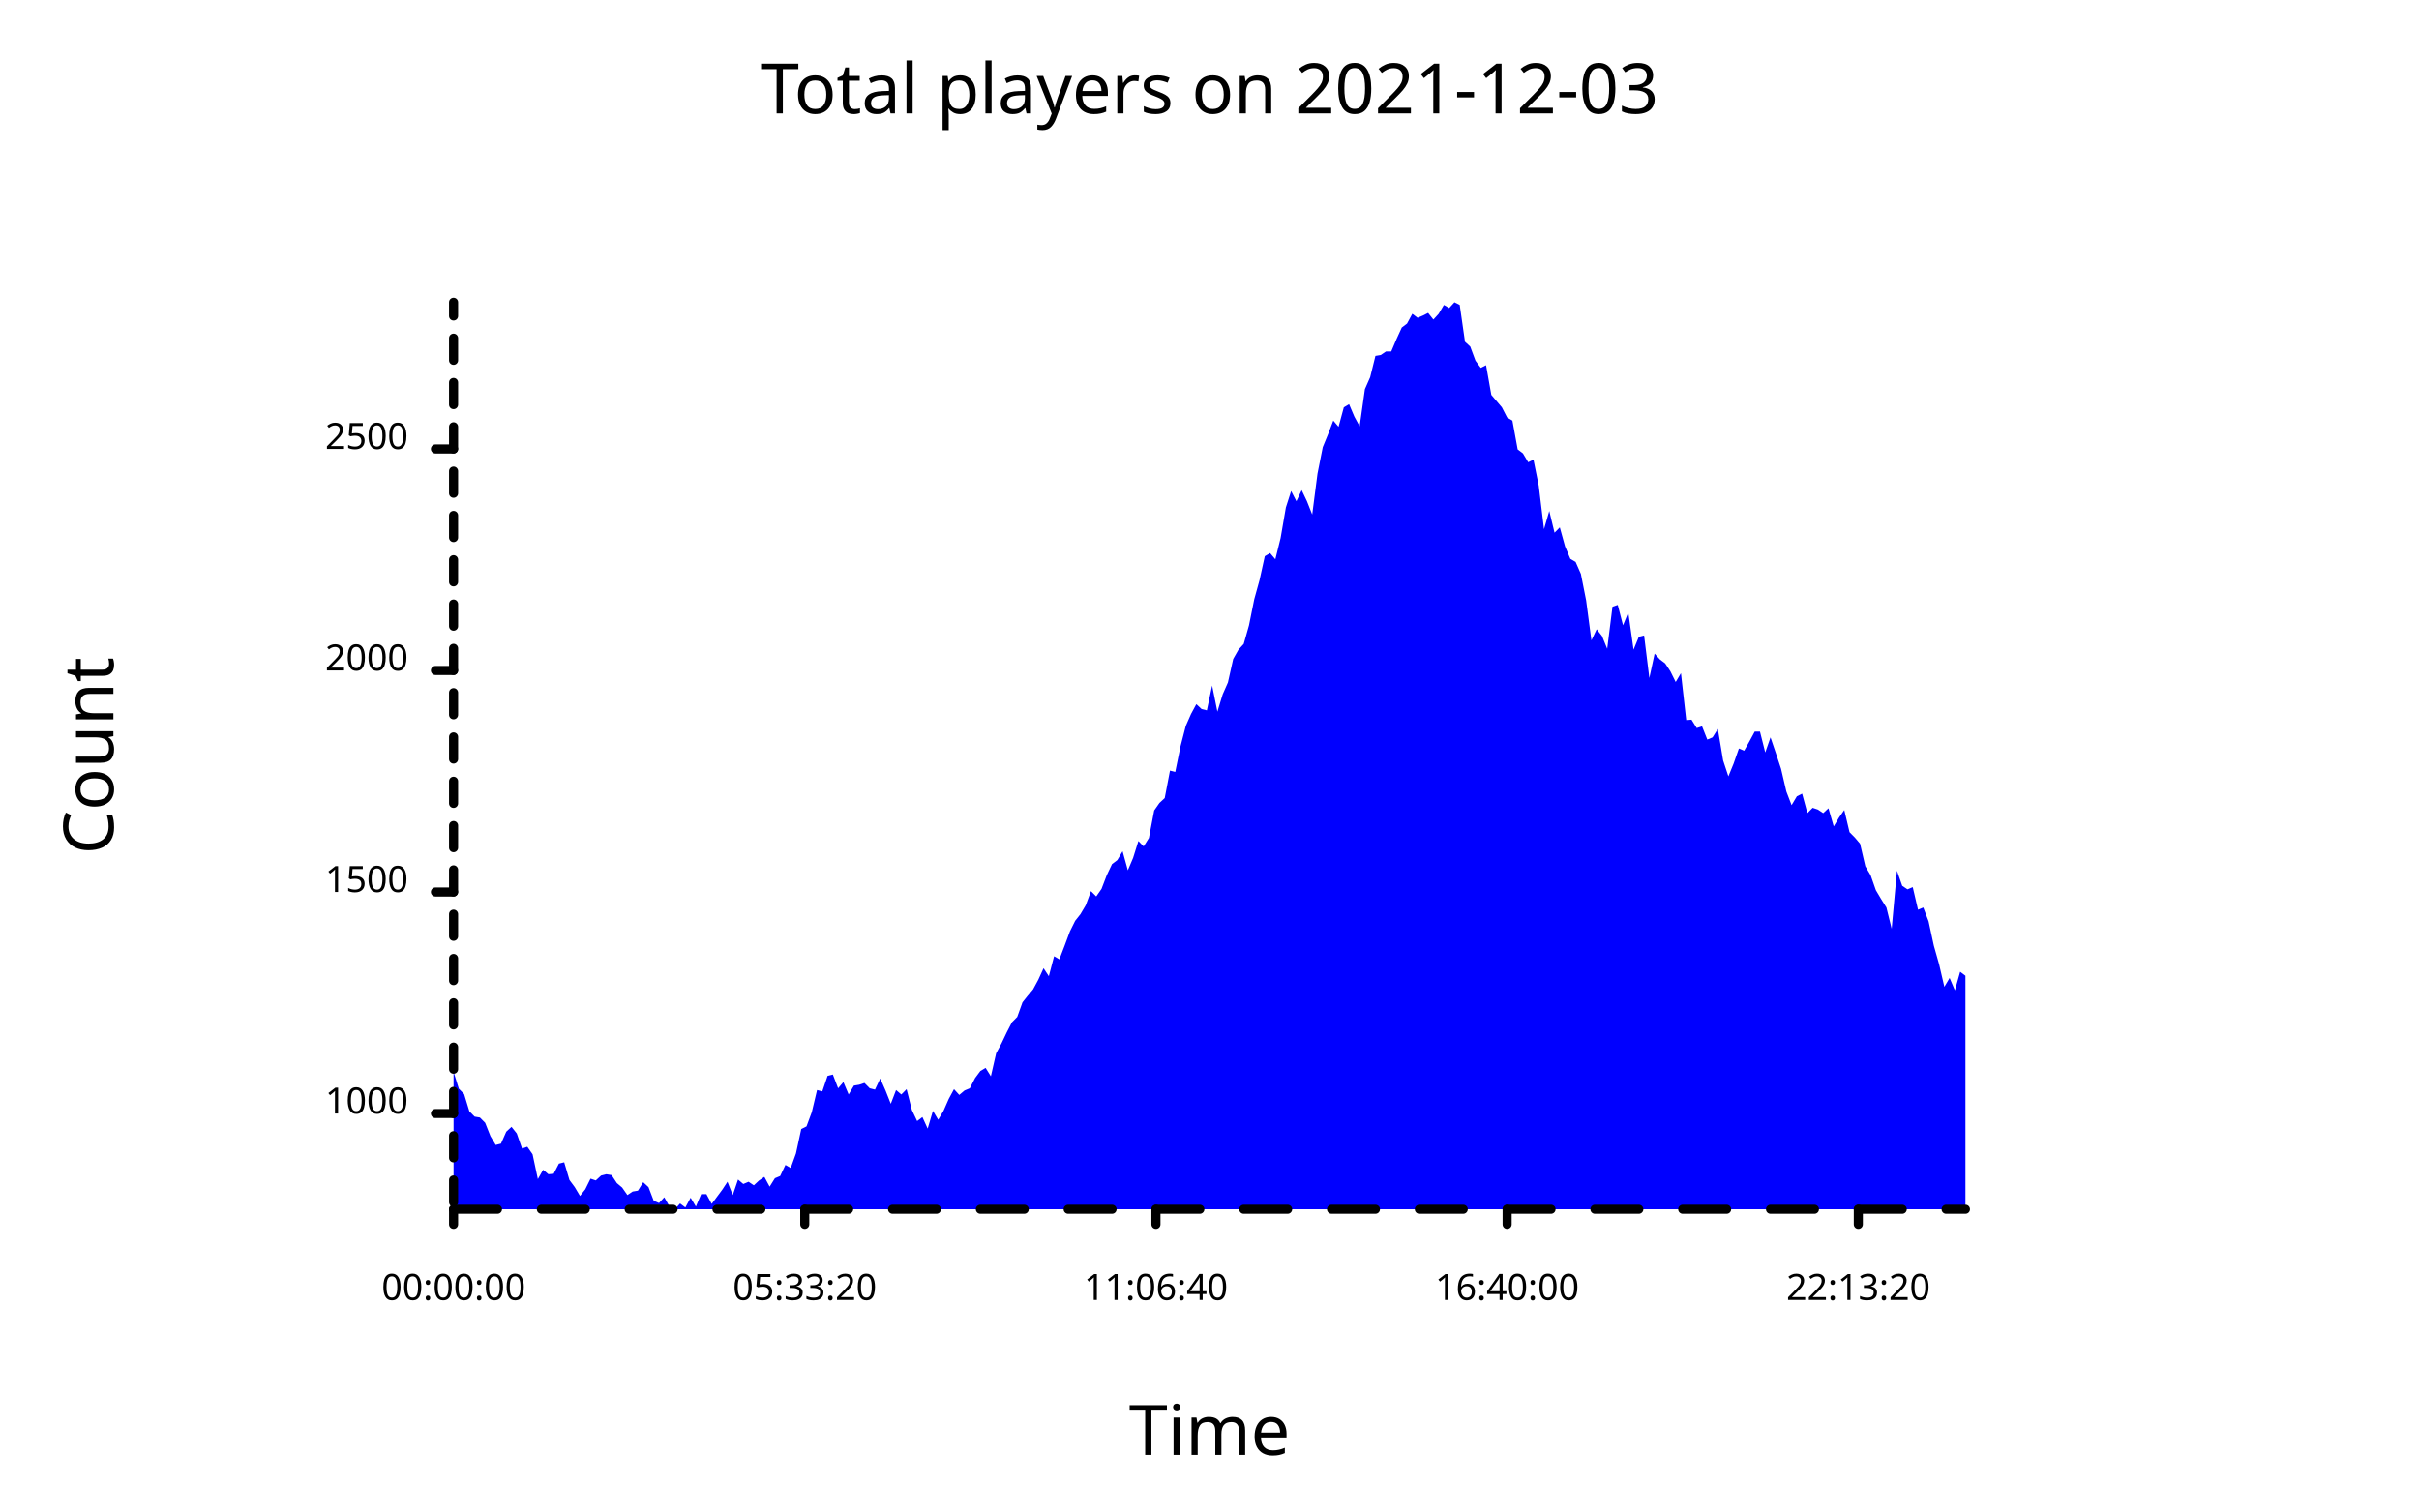
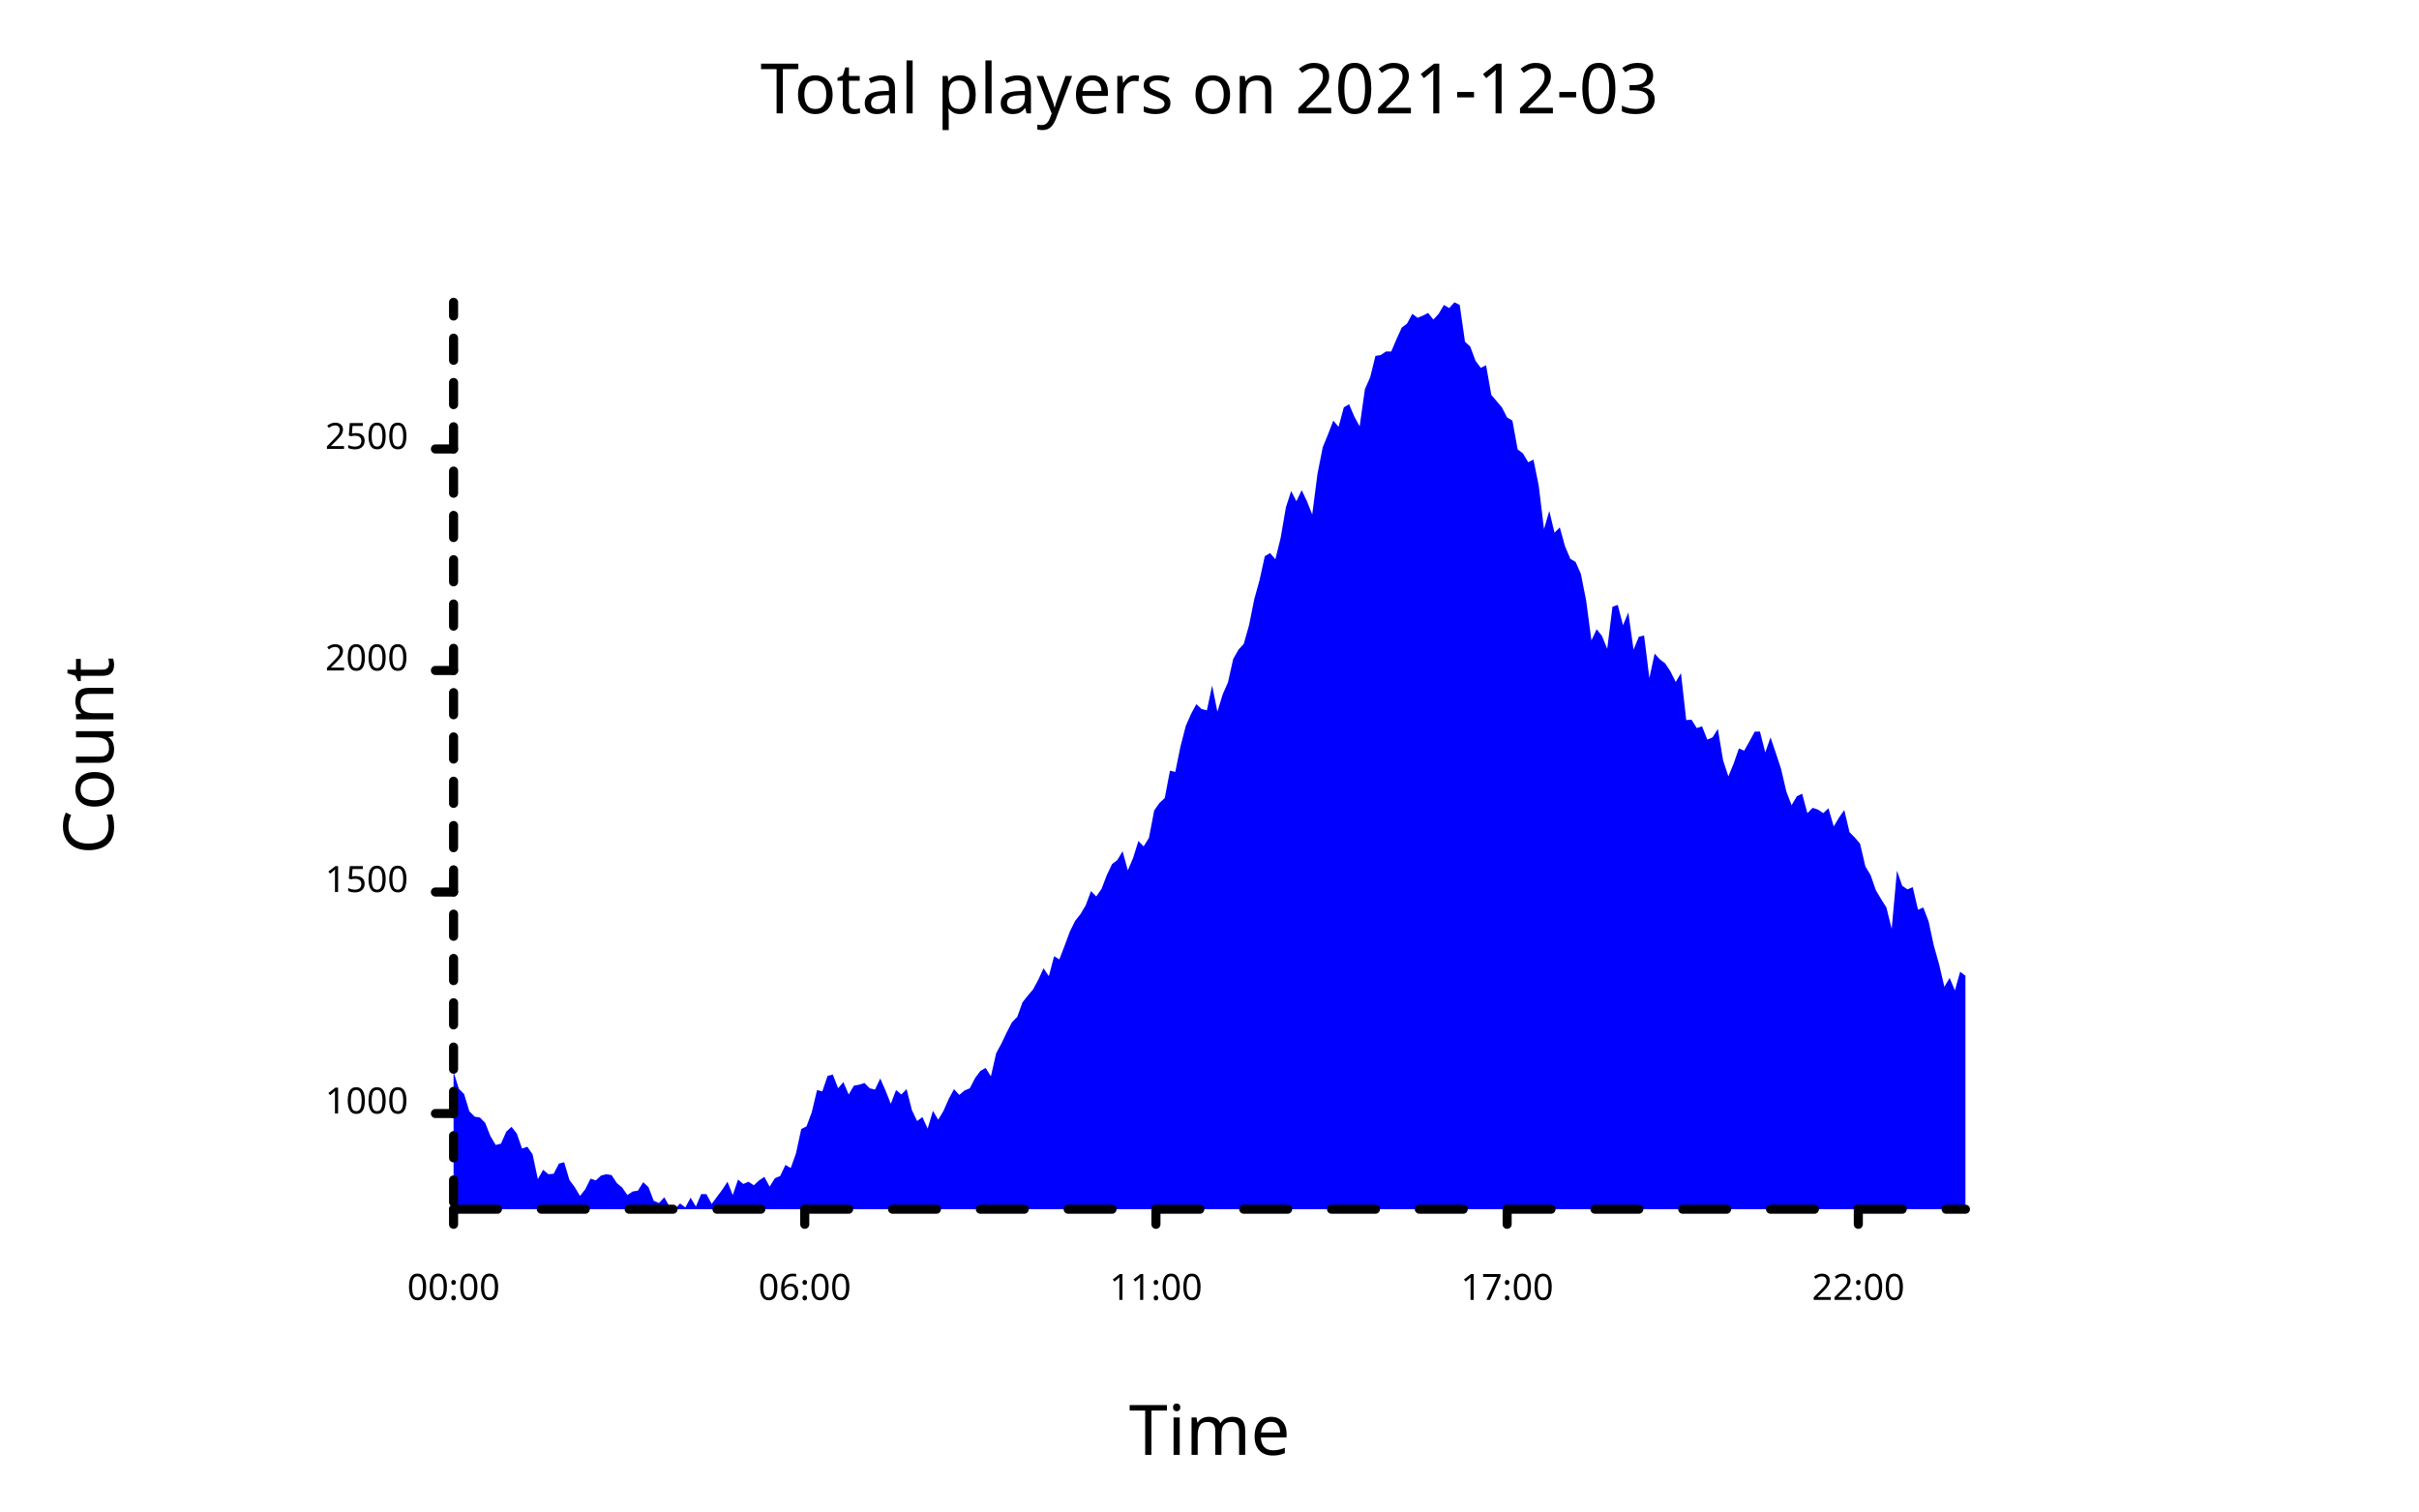
<svg xmlns="http://www.w3.org/2000/svg" class="poloto" width="800" height="500" viewBox="0 0 800 500">
  <style>.poloto { stroke-linecap:round; stroke-linejoin:round; font-family: 'Tahoma', sans-serif; background-color: AliceBlue;} .poloto_scatter{stroke-width:7} .poloto_line{stroke-width:2} .poloto_text{fill: black;} .poloto_axis_lines{stroke: black;stroke-width:3;fill:none;stroke-dasharray:none} .poloto0stroke{stroke:  blue;} .poloto1stroke{stroke:  red;} .poloto2stroke{stroke:  green;} .poloto3stroke{stroke:  gold;} .poloto4stroke{stroke:  aqua;} .poloto5stroke{stroke:  lime;} .poloto6stroke{stroke:  orange;} .poloto7stroke{stroke:  chocolate;} .poloto0fill{fill:blue;} .poloto1fill{fill:red;} .poloto2fill{fill:green;} .poloto3fill{fill:gold;} .poloto4fill{fill:aqua;} .poloto5fill{fill:lime;} .poloto6fill{fill:orange;} .poloto7fill{fill:chocolate;}</style>
  <text class="poloto_text poloto_legend_text" alignment-baseline="middle" text-anchor="start" font-size="large" x="675" y="100" />
  <path class="poloto_linefill poloto0fill" d=" M 150 400 L 150 354.568 L 151.742 360.137 L 153.484 361.895 L 155.226 367.611 L 156.969 369.37 L 158.711 369.663 L 160.453 371.422 L 162.195 375.818 L 163.937 378.749 L 165.679 378.31 L 167.422 374.353 L 169.164 372.741 L 170.906 374.939 L 172.648 379.922 L 174.39 379.336 L 176.132 381.827 L 177.875 390.034 L 179.617 386.957 L 181.359 388.422 L 183.101 388.276 L 184.843 384.905 L 186.585 384.465 L 188.328 390.327 L 190.07 392.672 L 191.812 395.603 L 193.554 393.405 L 195.296 389.888 L 197.038 390.474 L 198.78 388.862 L 200.523 388.422 L 202.265 388.715 L 204.007 391.353 L 205.749 392.819 L 207.491 395.31 L 209.233 394.138 L 210.976 393.845 L 212.718 391.06 L 214.46 392.672 L 216.202 397.215 L 217.944 397.948 L 219.686 396.043 L 221.429 399.121 L 223.171 400 L 224.913 398.095 L 226.655 399.414 L 228.397 396.19 L 230.139 399.121 L 231.882 395.017 L 233.624 395.017 L 235.366 398.241 L 237.108 395.896 L 238.85 393.552 L 240.592 390.914 L 242.334 395.31 L 244.077 390.181 L 245.819 391.646 L 247.561 390.914 L 249.303 392.086 L 251.045 390.474 L 252.787 389.301 L 254.53 392.526 L 256.272 389.741 L 258.014 389.008 L 259.756 385.344 L 261.498 386.37 L 263.24 381.534 L 264.983 373.473 L 266.725 372.594 L 268.467 367.904 L 270.209 360.576 L 271.951 361.016 L 273.693 355.887 L 275.436 355.447 L 277.178 359.99 L 278.92 357.938 L 280.662 362.042 L 282.404 359.111 L 284.146 358.818 L 285.889 358.232 L 287.631 359.99 L 289.373 360.43 L 291.115 356.766 L 292.857 360.723 L 294.599 365.12 L 296.341 360.576 L 298.084 362.042 L 299.826 360.283 L 301.568 367.171 L 303.31 370.835 L 305.052 369.516 L 306.794 373.327 L 308.537 367.465 L 310.279 370.396 L 312.021 367.465 L 313.763 363.508 L 315.505 360.283 L 317.247 362.189 L 318.99 360.723 L 320.732 359.99 L 322.474 356.619 L 324.216 354.275 L 325.958 353.249 L 327.7 356.033 L 329.443 348.412 L 331.185 345.188 L 332.927 341.524 L 334.669 338.153 L 336.411 336.395 L 338.153 331.558 L 339.895 329.36 L 341.638 327.308 L 343.38 324.084 L 345.122 320.274 L 346.864 322.912 L 348.606 316.317 L 350.348 317.342 L 352.091 312.799 L 353.833 308.109 L 355.575 304.592 L 357.317 302.394 L 359.059 299.463 L 360.801 294.773 L 362.544 296.532 L 364.286 294.04 L 366.028 289.497 L 367.77 285.833 L 369.512 284.514 L 371.254 281.583 L 372.997 287.885 L 374.739 283.781 L 376.481 278.212 L 378.223 279.971 L 379.965 277.186 L 381.707 268.1 L 383.449 265.608 L 385.192 263.996 L 386.934 254.91 L 388.676 255.349 L 390.418 246.849 L 392.16 240.107 L 393.902 236.15 L 395.645 232.926 L 397.387 234.538 L 399.129 234.978 L 400.871 226.771 L 402.613 235.418 L 404.355 229.702 L 406.098 225.745 L 407.84 217.978 L 409.582 214.9 L 411.324 212.995 L 413.066 206.839 L 414.808 198.192 L 416.551 191.891 L 418.293 183.977 L 420.035 182.951 L 421.777 185.002 L 423.519 177.968 L 425.261 167.855 L 427.003 162.433 L 428.746 165.804 L 430.488 162.14 L 432.23 165.804 L 433.972 170.2 L 435.714 156.717 L 437.456 147.924 L 439.199 143.674 L 440.941 139.13 L 442.683 141.182 L 444.425 134.734 L 446.167 133.708 L 447.909 137.811 L 449.652 141.036 L 451.394 128.725 L 453.136 124.768 L 454.878 117.733 L 456.62 117.44 L 458.362 116.268 L 460.105 116.268 L 461.847 112.164 L 463.589 108.354 L 465.331 107.035 L 467.073 103.81 L 468.815 105.129 L 470.557 104.397 L 472.3 103.517 L 474.042 105.716 L 475.784 103.81 L 477.526 100.879 L 479.268 101.905 L 481.01 100 L 482.753 100.879 L 484.495 113.043 L 486.237 114.656 L 487.979 119.345 L 489.721 121.69 L 491.463 120.811 L 493.206 130.63 L 494.948 132.682 L 496.69 134.734 L 498.432 138.105 L 500.174 139.13 L 501.916 148.657 L 503.659 149.976 L 505.401 152.907 L 507.143 152.027 L 508.885 160.674 L 510.627 175.037 L 512.369 169.028 L 514.111 176.209 L 515.854 174.45 L 517.596 180.752 L 519.338 184.856 L 521.08 185.882 L 522.822 189.839 L 524.564 198.632 L 526.307 211.822 L 528.049 208.158 L 529.791 210.357 L 531.533 214.607 L 533.275 200.684 L 535.017 200.098 L 536.76 206.839 L 538.502 202.589 L 540.244 214.9 L 541.986 210.65 L 543.728 210.21 L 545.47 224.279 L 547.213 216.219 L 548.955 218.124 L 550.697 219.443 L 552.439 222.081 L 554.181 225.598 L 555.923 222.667 L 557.666 238.202 L 559.408 238.056 L 561.15 240.84 L 562.892 240.254 L 564.634 244.651 L 566.376 243.918 L 568.118 241.133 L 569.861 251.539 L 571.603 256.815 L 573.345 252.565 L 575.087 247.582 L 576.829 248.315 L 578.571 245.237 L 580.314 242.013 L 582.056 242.013 L 583.798 248.901 L 585.54 243.918 L 587.282 249.047 L 589.024 254.323 L 590.767 261.798 L 592.509 266.341 L 594.251 263.41 L 595.993 262.531 L 597.735 268.979 L 599.477 267.22 L 601.22 267.807 L 602.962 268.979 L 604.704 267.367 L 606.446 273.376 L 608.188 270.445 L 609.93 267.953 L 611.672 275.281 L 613.415 277.04 L 615.157 279.091 L 616.899 286.566 L 618.641 289.497 L 620.383 294.48 L 622.125 297.411 L 623.868 300.195 L 625.61 307.23 L 627.352 288.031 L 629.094 293.014 L 630.836 294.187 L 632.578 293.454 L 634.321 300.928 L 636.063 300.195 L 637.805 304.739 L 639.547 312.799 L 641.289 318.955 L 643.031 326.429 L 644.774 323.498 L 646.516 327.601 L 648.258 321.446 L 650 322.765 L 650 400 Z" />
  <text class="poloto_labels poloto_text poloto_title" alignment-baseline="start" text-anchor="middle" font-size="x-large" x="400" y="37.5">Total players on 2021-12-03</text>
  <text class="poloto_labels poloto_text poloto_xname" alignment-baseline="start" text-anchor="middle" font-size="x-large" x="400" y="481.25">Time</text>
  <text class="poloto_labels poloto_text poloto_yname" alignment-baseline="start" text-anchor="middle" font-size="x-large" transform="rotate(-90,37.5,250)" x="37.5" y="250">Count</text>
  <line class="poloto_axis_lines" stroke="black" x1="150" x2="150" y1="400" y2="405" />
-   <text class="poloto_tick_labels poloto_text" alignment-baseline="start" text-anchor="middle" x="150" y="430"> 00:00:00</text>
+   <text class="poloto_tick_labels poloto_text" alignment-baseline="start" text-anchor="middle" x="150" y="430"> 00:00</text>
  <line class="poloto_axis_lines" stroke="black" x1="266.144" x2="266.144" y1="400" y2="405" />
-   <text class="poloto_tick_labels poloto_text" alignment-baseline="start" text-anchor="middle" x="266.144" y="430"> 05:33:20</text>
+   <text class="poloto_tick_labels poloto_text" alignment-baseline="start" text-anchor="middle" x="266.144" y="430"> 06:00</text>
  <line class="poloto_axis_lines" stroke="black" x1="382.288" x2="382.288" y1="400" y2="405" />
-   <text class="poloto_tick_labels poloto_text" alignment-baseline="start" text-anchor="middle" x="382.288" y="430"> 11:06:40</text>
+   <text class="poloto_tick_labels poloto_text" alignment-baseline="start" text-anchor="middle" x="382.288" y="430"> 11:00</text>
  <line class="poloto_axis_lines" stroke="black" x1="498.432" x2="498.432" y1="400" y2="405" />
-   <text class="poloto_tick_labels poloto_text" alignment-baseline="start" text-anchor="middle" x="498.432" y="430"> 16:40:00</text>
+   <text class="poloto_tick_labels poloto_text" alignment-baseline="start" text-anchor="middle" x="498.432" y="430"> 17:00</text>
  <line class="poloto_axis_lines" stroke="black" x1="614.576" x2="614.576" y1="400" y2="405" />
-   <text class="poloto_tick_labels poloto_text" alignment-baseline="start" text-anchor="middle" x="614.576" y="430"> 22:13:20</text>
+   <text class="poloto_tick_labels poloto_text" alignment-baseline="start" text-anchor="middle" x="614.576" y="430"> 22:00</text>
  <line class="poloto_axis_lines" stroke="black" x1="150" x2="144" y1="368.344" y2="368.344" />
  <text class="poloto_tick_labels poloto_text" alignment-baseline="middle" text-anchor="end" x="135" y="368.344"> 1000</text>
  <line class="poloto_axis_lines" stroke="black" x1="150" x2="144" y1="295.066" y2="295.066" />
  <text class="poloto_tick_labels poloto_text" alignment-baseline="middle" text-anchor="end" x="135" y="295.066"> 1500</text>
  <line class="poloto_axis_lines" stroke="black" x1="150" x2="144" y1="221.788" y2="221.788" />
  <text class="poloto_tick_labels poloto_text" alignment-baseline="middle" text-anchor="end" x="135" y="221.788"> 2000</text>
  <line class="poloto_axis_lines" stroke="black" x1="150" x2="144" y1="148.51" y2="148.51" />
  <text class="poloto_tick_labels poloto_text" alignment-baseline="middle" text-anchor="end" x="135" y="148.51"> 2500</text>
  <path stroke="black" fill="none" class="poloto_axis_lines" style="stroke-dasharray:14.518;stroke-dashoffset:-0;" d=" M 150 400 L 650 400" />
  <path stroke="black" fill="none" class="poloto_axis_lines" style="stroke-dasharray:7.328;stroke-dashoffset:-31.656;" d=" M 150 400 L 150 100" />
</svg>
